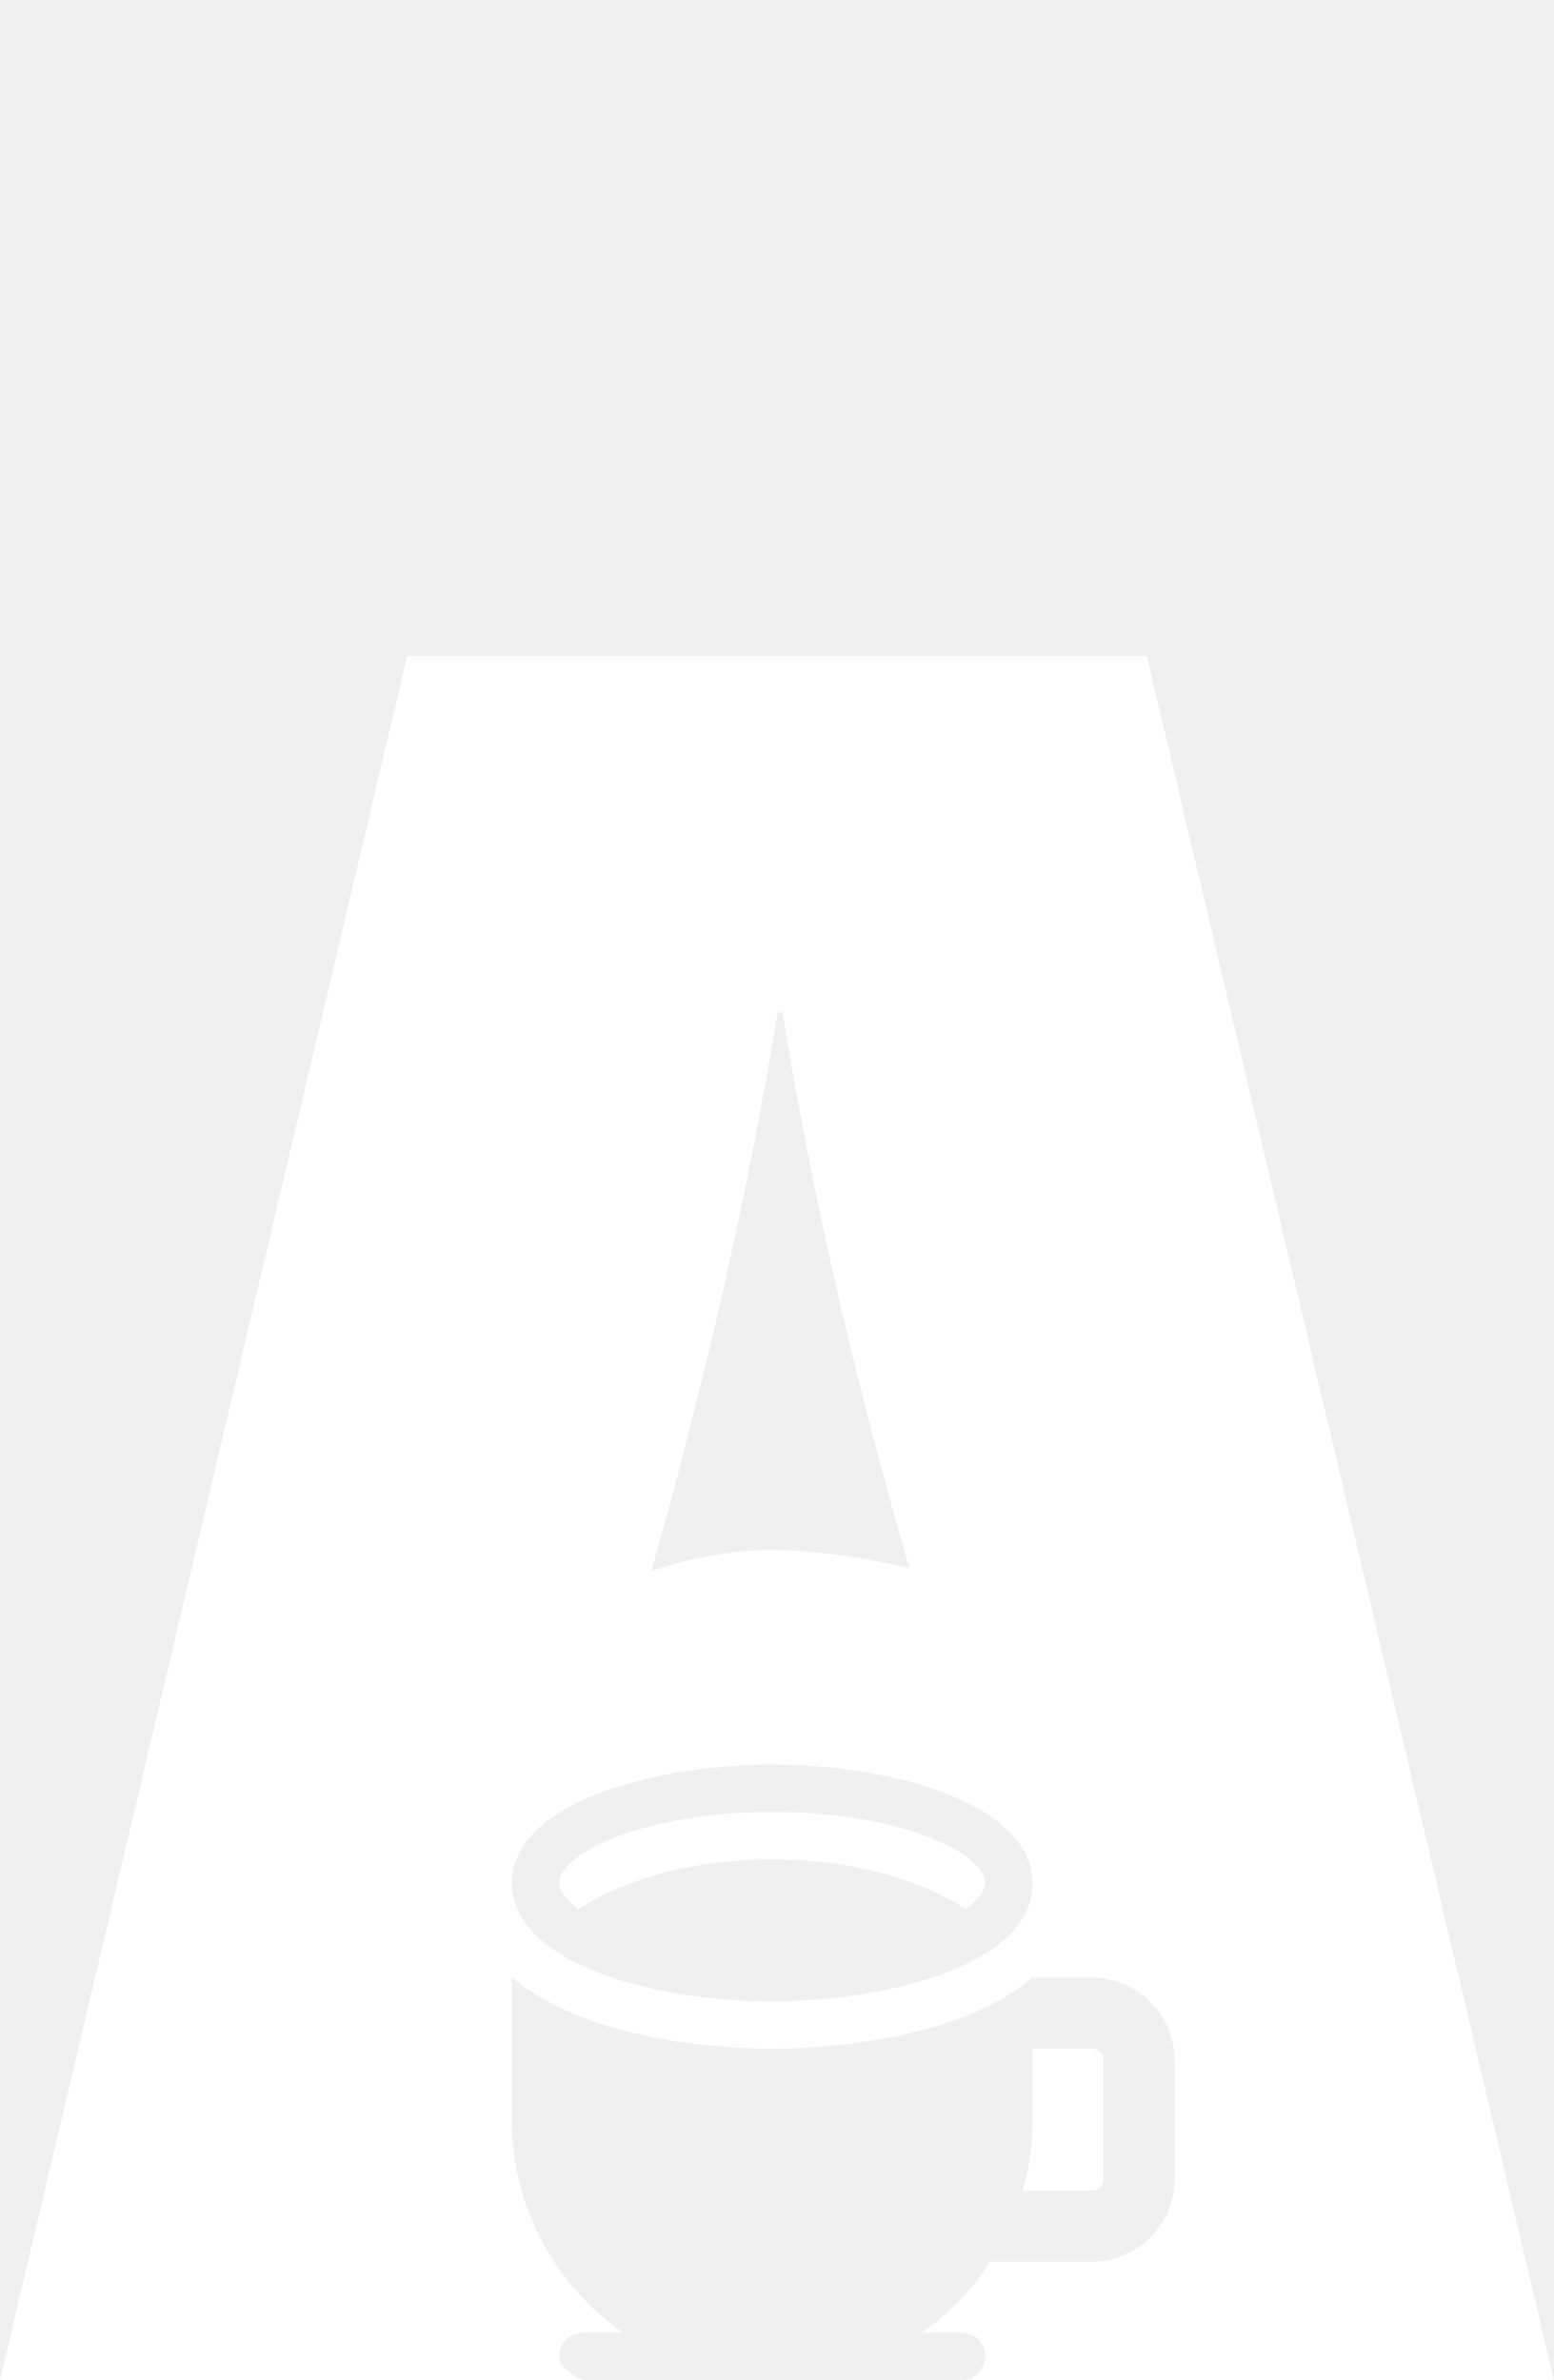
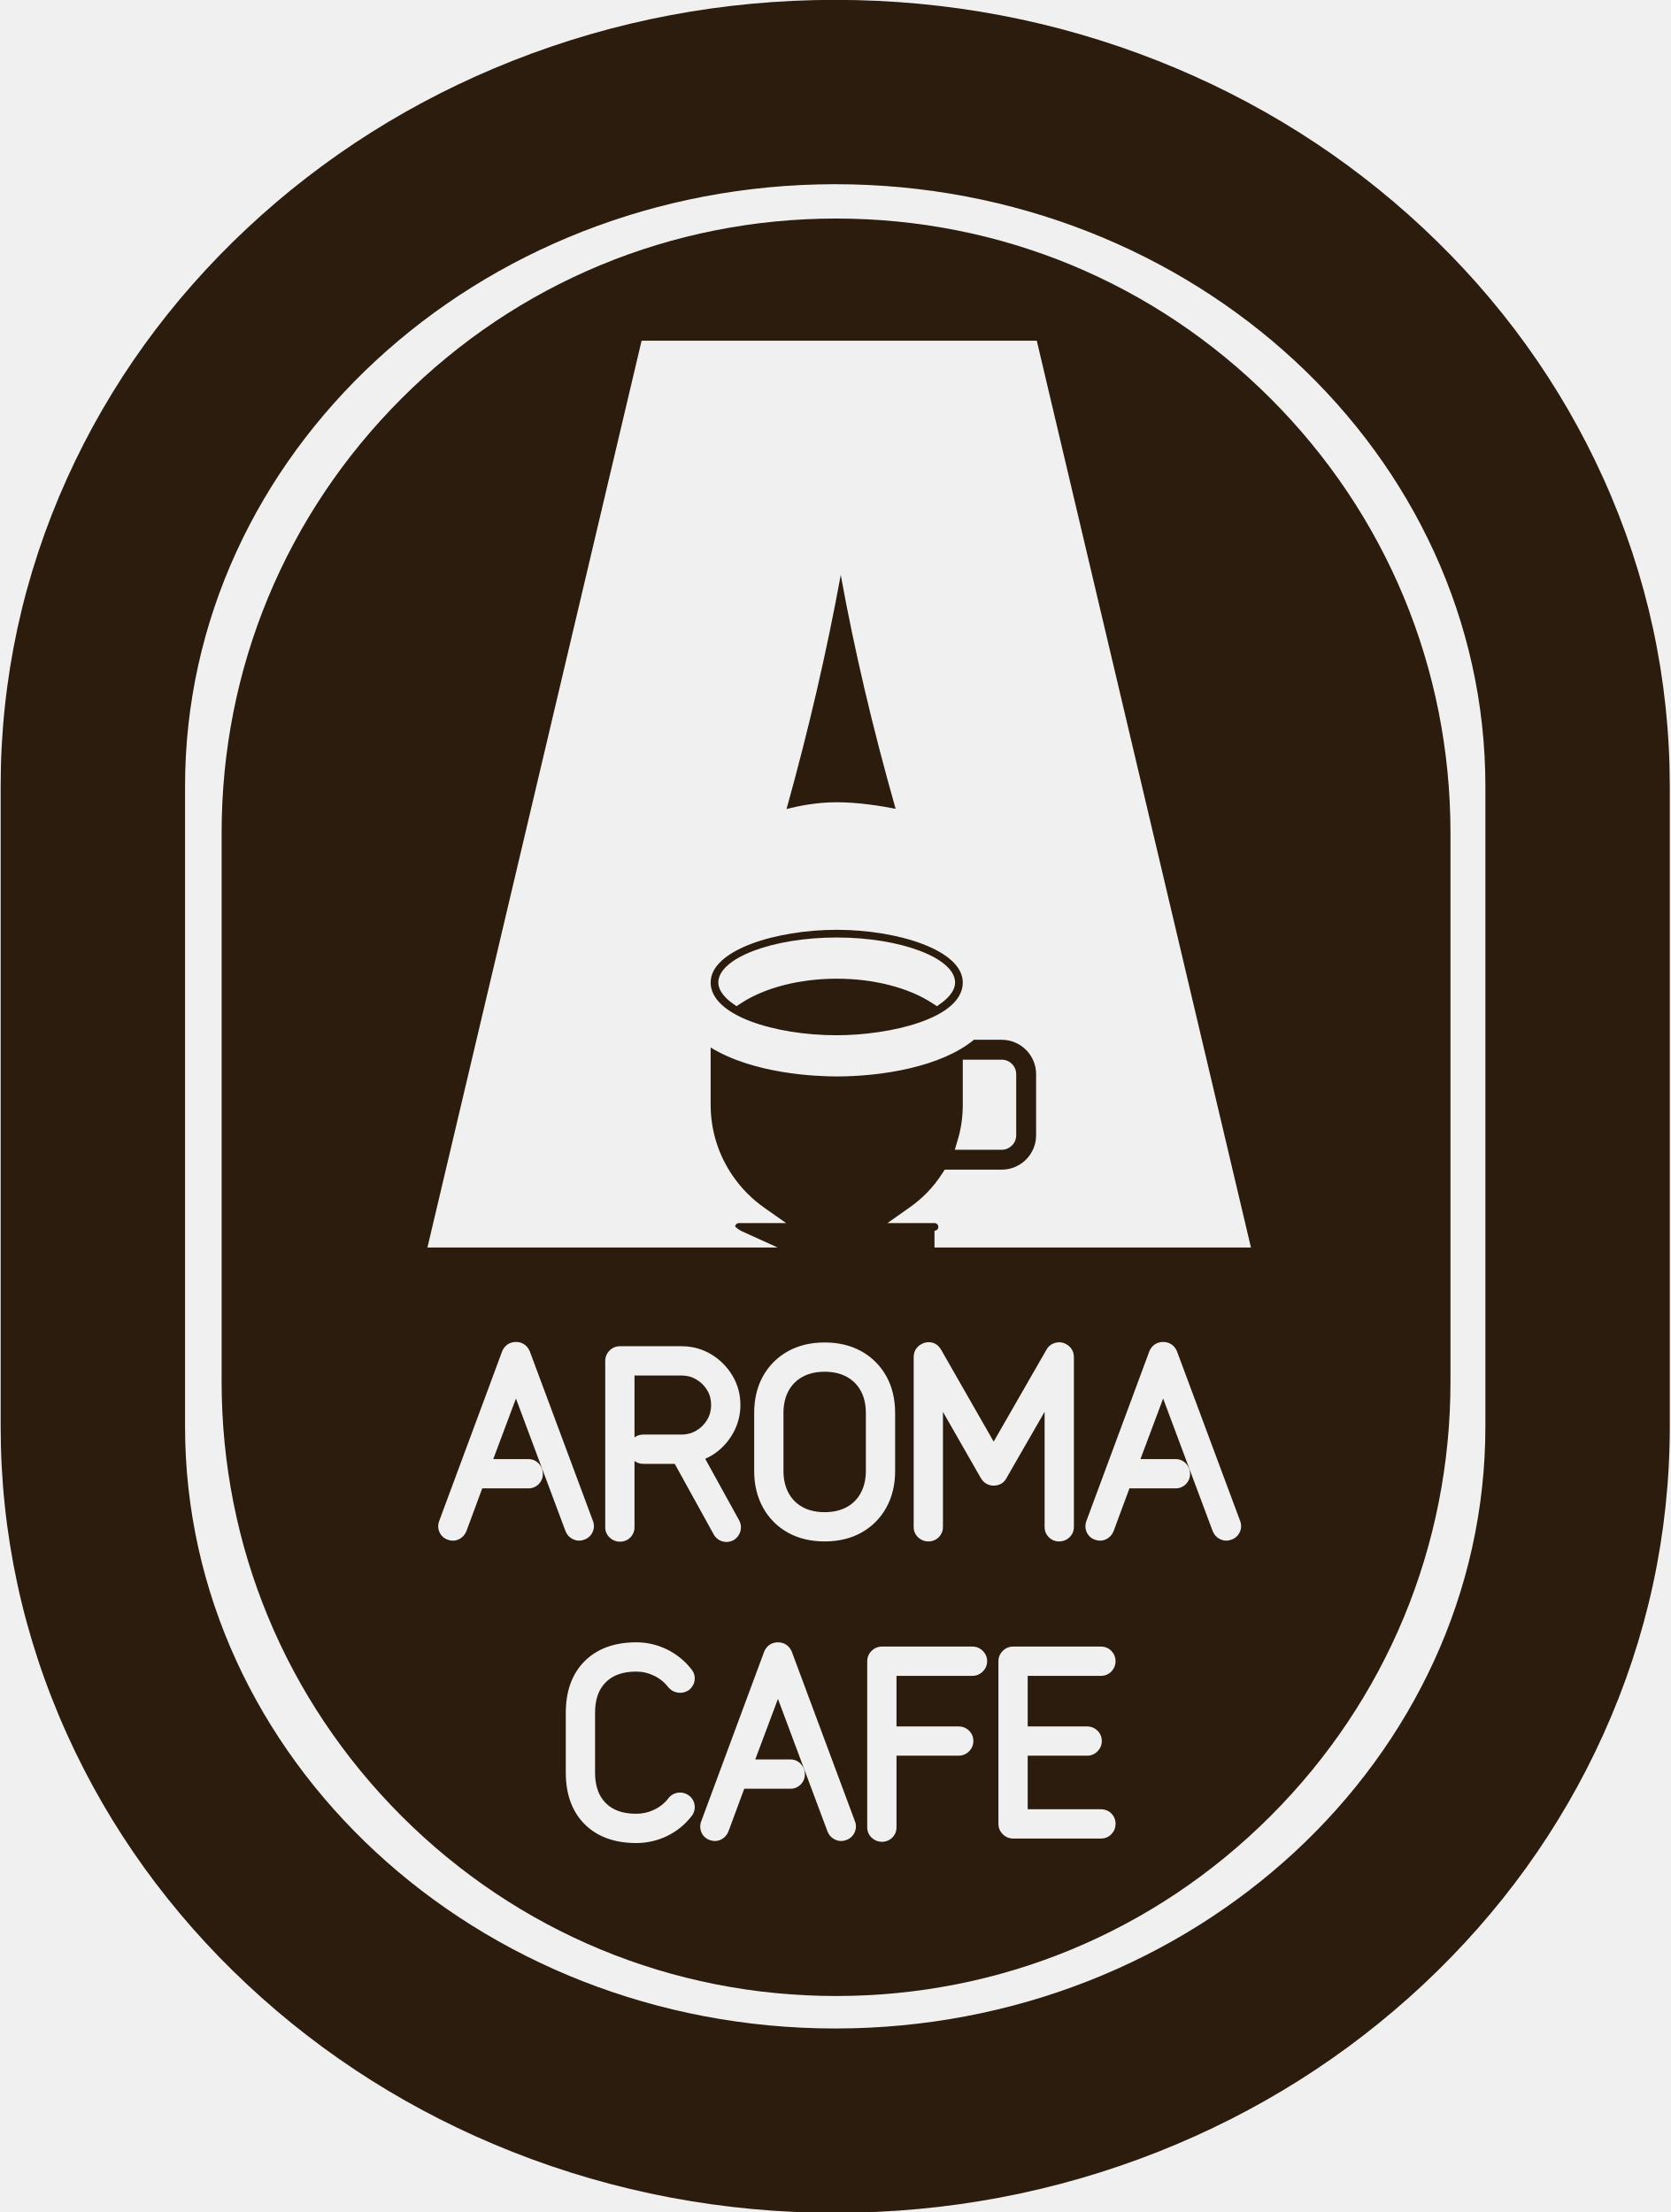
- <svg xmlns="http://www.w3.org/2000/svg" version="1.1" id="Layer_1" x="0px" y="0px" width="382.921px" height="586.609px" viewBox="0 0 382.921 586.609" enable-background="new 0 0 382.921 586.609" xml:space="preserve" fill="#fff">
+ <svg xmlns="http://www.w3.org/2000/svg" version="1.1" id="Layer_1" x="0px" y="0px" width="797.331px" height="1055.999px" viewBox="0 0 797.331 1055.999" enable-background="new 0 0 797.331 1055.999" xml:space="preserve">
  <g id="Layer_1_1_" display="none">
</g>
  <g>
-     <path d="M271.944,537.026V507.86c0-1.633-1.285-2.916-2.918-2.916h-14.582v17.499c0,6.066-0.816,11.958-2.451,17.5h17.033   C270.659,539.943,271.944,538.659,271.944,537.026z" />
-     <path d="M282.601,161.721H100.32L0,586.609h126.871h1.084h8.082h6.875h0.699c0,0-5.834-2.608-5.834-5.833s2.609-5.834,5.834-5.834   h9.867c-6.252-4.393-11.688-9.869-16.033-16.154c-7.142-10.33-11.334-22.847-11.334-36.345v-35.116   c15.759,13.334,43.428,17.617,64.166,17.617c24.062,0,50.758-5.684,63.991-17.5c0.059,0,0.117-0.059,0.176-0.117v0.117h14.582   c11.258,0,20.416,9.158,20.416,20.416v29.166c0,11.258-9.158,20.416-20.416,20.416h-21.989h-1.83h-1.204   c-4.777,7.35-10.039,12.68-16.879,17.5h9.82c3.225,0,5.832,2.609,5.832,5.834s-2.607,5.833-5.832,5.833h1.344h7.875h8.992h1.882   h125.885L282.601,161.721z M160.698,386.518c13.268-46.714,23.578-92.381,30.927-137.003h1.225   c6.938,43.334,17.349,89.002,31.234,137.003c0,0-17.796-4.464-33.807-4.464s-29.579,5.167-29.579,5.167V386.518z M190.277,493.276   c-31.455,0-64.166-10.258-64.166-29.166c0-18.945,33.058-29.166,64.166-29.166c31.109,0,64.167,10.221,64.167,29.166   C254.444,484.929,216.772,493.276,190.277,493.276z" />
-     <path d="M190.277,446.61c-32.049,0-52.5,10.363-52.5,17.5c0,2.363,2.858,5.061,4.782,6.449   c12.03-7.842,29.139-12.282,47.718-12.282c18.58,0,35.69,4.44,47.721,12.284c1.926-1.393,4.777-4.084,4.777-6.451   C242.776,456.974,222.326,446.61,190.277,446.61z" />
+     <path fill="#2C1C0D" d="M404.125,657.292c-2.929-1.611-6.481-2.43-10.556-2.43c-4.076,0-7.628,0.817-10.557,2.431   c-2.895,1.595-5.077,3.777-6.67,6.67c-1.613,2.93-2.431,6.481-2.431,10.558v27.722c0,4.005,0.821,7.542,2.44,10.513   c1.594,2.929,3.772,5.125,6.661,6.715c2.929,1.614,6.48,2.432,10.558,2.432c4.077,0,7.628-0.818,10.557-2.432   c2.889-1.59,5.067-3.786,6.662-6.714c1.619-2.975,2.44-6.512,2.44-10.514V674.52c0-4.073-0.818-7.626-2.432-10.558   C409.203,661.07,407.021,658.887,404.125,657.292z" />
+     <path fill="#2C1C0D" d="M765.157,228.237c-20.247-44.778-49.169-84.935-85.963-119.354c-36.586-34.224-79.143-61.076-126.487-79.81   C503.852,9.743,452.006-0.058,398.61-0.058S293.369,9.743,244.514,29.073c-47.345,18.733-89.901,45.585-126.487,79.81   c-36.795,34.42-65.717,74.576-85.963,119.354c-21.068,46.596-31.75,96.099-31.75,147.135v305.591   c0,51.036,10.682,100.54,31.75,147.136c20.246,44.777,49.168,84.935,85.963,119.354c36.586,34.225,79.142,61.076,126.487,79.811   c48.856,19.33,100.702,29.131,154.097,29.131c53.396,0,105.24-9.801,154.097-29.131c47.346-18.734,89.902-45.586,126.487-79.811   c36.794-34.419,65.716-74.575,85.963-119.354c21.067-46.595,31.75-96.098,31.75-147.136V375.372   C796.907,324.334,786.225,274.832,765.157,228.237z M708.907,680.962c0,158.49-139.198,287.431-310.297,287.431   c-171.098,0-310.297-128.94-310.297-287.431V375.372c0-158.489,139.199-287.43,310.297-287.43   c171.099,0,310.297,128.94,310.297,287.43V680.962z" />
+     <path fill="#2C1C0D" d="M332.32,658.542c-2.139-1.27-4.461-1.888-7.097-1.888h-22.407v29.544c1.207-0.88,2.616-1.339,4.125-1.339   h18.282c2.639,0,4.96-0.617,7.097-1.888c2.184-1.297,3.877-2.99,5.177-5.178c1.271-2.139,1.888-4.461,1.888-7.097   c0-2.626-0.614-4.922-1.876-7.017C336.21,661.526,334.512,659.844,332.32,658.542z" />
+     <path fill="#2C1C0D" d="M399.006,104.331c-78.326,0-151.964,30.502-207.35,85.887c-55.385,55.385-85.887,129.023-85.887,207.35   v262.077c0,78.326,30.502,151.965,85.887,207.35c55.386,55.386,129.024,85.888,207.35,85.888s151.964-30.502,207.349-85.888   c55.386-55.385,85.888-129.023,85.888-207.35V397.567c0-78.327-30.502-151.965-85.888-207.35   C550.971,134.833,477.332,104.331,399.006,104.331z M252.216,696.569c1.918,0,3.631,0.749,4.955,2.166   c1.253,1.347,1.913,3.054,1.913,4.94c0,1.867-0.695,3.548-2.009,4.861c-1.311,1.312-2.992,2.007-4.858,2.007h-22.068l-7.556,20.429   c-0.683,1.705-1.885,3.027-3.478,3.824c-1.679,0.839-3.578,0.931-5.38,0.259c-1.855-0.608-3.286-1.925-4.041-3.725   c-0.72-1.705-0.738-3.542-0.047-5.308l30.062-81.063c1.196-2.74,3.578-4.312,6.533-4.312c2.951,0,5.332,1.569,6.531,4.307   l0.085,0.21l30.111,80.894c0.701,1.76,0.646,3.67-0.194,5.439c-0.801,1.69-2.201,2.939-3.959,3.535   c-0.779,0.312-1.59,0.47-2.414,0.47h0c-0.985,0-1.959-0.226-2.896-0.67c-1.672-0.79-2.923-2.128-3.616-3.866l-23.652-63.313   l-10.833,28.915H252.216z M289.099,860.785c3.433,3.433,8.195,5.102,14.557,5.102c3.008,0,5.808-0.636,8.56-1.943   c2.718-1.293,4.944-3.084,6.805-5.475c1.077-1.436,2.668-2.367,4.56-2.639c1.92-0.278,3.785,0.243,5.349,1.454   c1.479,1.11,2.421,2.812,2.607,4.752c0.179,1.905-0.375,3.672-1.601,5.125c-3.151,4.026-7.067,7.182-11.643,9.378   c-4.588,2.204-9.512,3.321-14.636,3.321c-10.379,0-18.667-3.027-24.636-8.998c-5.97-5.969-8.998-14.257-8.998-24.635v-28.558   c0-10.376,3.027-18.665,8.998-24.636c5.971-5.971,14.26-8.998,24.635-8.998c5.132,0,10.066,1.143,14.665,3.396   c4.566,2.238,8.473,5.409,11.616,9.426c1.23,1.46,1.783,3.211,1.598,5.074c-0.183,1.819-1.021,3.426-2.426,4.651l-0.41,0.313   c-1.521,1.015-3.319,1.428-5.114,1.171c-1.799-0.256-3.336-1.077-4.447-2.375l-0.118-0.145c-1.866-2.399-4.104-4.216-6.843-5.554   c-2.738-1.334-5.526-1.983-8.521-1.983c-6.363,0-11.125,1.669-14.557,5.102c-3.433,3.433-5.102,8.194-5.102,14.558v28.558   C283.998,852.589,285.667,857.351,289.099,860.785z M352.82,725.908c0.863,1.731,1.027,3.571,0.473,5.322   c-0.523,1.656-1.562,3.01-3.002,3.914l-0.336,0.189c-1.057,0.527-2.153,0.796-3.26,0.796h0c-0.698,0-1.393-0.108-2.065-0.321   c-1.736-0.548-3.128-1.691-4.024-3.308l-18.579-33.667h-15.084c-1.517,0-2.925-0.473-4.125-1.377v31.67   c0,1.863-0.693,3.543-2.005,4.857c-1.321,1.317-3.042,2.011-4.982,2.011c-1.811,0-3.477-0.661-4.818-1.911   c-1.419-1.324-2.168-3.038-2.168-4.957v-79.46c0-1.868,0.716-3.569,2.07-4.922c1.349-1.35,3.051-2.065,4.917-2.065h29.395   c5.178,0,9.954,1.3,14.197,3.862c4.167,2.521,7.557,5.91,10.077,10.076c2.563,4.245,3.863,8.981,3.863,14.079   c0,4.351-0.966,8.49-2.871,12.303c-1.88,3.761-4.466,6.997-7.684,9.618c-1.915,1.559-4.005,2.828-6.249,3.8L352.82,725.908z    M407.819,874.885c-0.801,1.69-2.201,2.939-3.959,3.535c-0.779,0.312-1.59,0.47-2.414,0.47h0c-0.985,0-1.959-0.226-2.896-0.67   c-1.672-0.79-2.923-2.128-3.616-3.866l-23.652-63.313l-10.833,28.915h16.813c1.918,0,3.631,0.749,4.955,2.166   c1.253,1.347,1.913,3.054,1.913,4.94c0,1.867-0.695,3.548-2.009,4.861c-1.311,1.312-2.992,2.007-4.858,2.007h-22.068l-7.556,20.429   c-0.683,1.705-1.885,3.027-3.478,3.824c-1.678,0.839-3.579,0.931-5.38,0.259c-1.855-0.608-3.286-1.925-4.041-3.725   c-0.72-1.705-0.738-3.542-0.047-5.308l30.062-81.063c1.196-2.74,3.578-4.312,6.533-4.312c2.951,0,5.332,1.569,6.531,4.307   l0.085,0.21l30.111,80.894C408.714,871.206,408.659,873.116,407.819,874.885z M393.569,735.875c-6.634,0-12.537-1.417-17.543-4.211   c-5.065-2.829-9.063-6.85-11.886-11.952c-2.79-5.038-4.204-10.917-4.204-17.471V674.52c0-6.638,1.417-12.541,4.212-17.544   c2.821-5.054,6.817-9.05,11.877-11.877c5.005-2.795,10.908-4.212,17.544-4.212s12.539,1.417,17.543,4.212   c5.058,2.825,9.054,6.821,11.878,11.878c2.795,5.006,4.212,10.908,4.212,17.543v27.722c0,6.551-1.415,12.429-4.204,17.471   c-2.825,5.104-6.824,9.125-11.886,11.951C406.106,734.458,400.204,735.875,393.569,735.875z M469.047,797.973   c-1.353,1.354-3.054,2.068-4.919,2.068H427.86v24.143h29.577c1.887,0,3.593,0.659,4.935,1.906c1.425,1.334,2.172,3.087,2.172,5.081   c0,1.863-0.714,3.563-2.064,4.917c-1.355,1.355-3.098,2.07-5.042,2.07H427.86v34.236c0,1.863-0.693,3.543-2.005,4.857   c-1.321,1.317-3.042,2.011-4.982,2.011c-1.811,0-3.477-0.661-4.818-1.911c-1.419-1.324-2.168-3.038-2.168-4.957v-79.341   c0-1.868,0.716-3.569,2.07-4.922c1.349-1.35,3.051-2.065,4.917-2.065h43.255c1.865,0,3.566,0.715,4.919,2.068   c1.353,1.35,2.068,3.052,2.068,4.919C471.115,794.919,470.4,796.621,469.047,797.973z M468.187,705.77l-0.063-0.108l-18.099-31.63   v54.976c0,1.863-0.693,3.543-2.006,4.857c-1.319,1.317-3.04,2.011-4.981,2.011c-1.811,0-3.477-0.66-4.818-1.91   c-1.421-1.327-2.169-3.04-2.169-4.958v-81.133c0-3.141,1.782-5.598,4.889-6.741l0.311-0.1c0.673-0.188,1.346-0.282,1.999-0.282   c2.437,0,4.519,1.257,5.864,3.538l25.118,43.932l25.155-43.811c0.79-1.508,2.059-2.604,3.677-3.176   c1.452-0.514,2.927-0.58,4.281-0.194l0.288,0.094c3.104,1.146,4.885,3.602,4.885,6.74v81.133c0,1.92-0.749,3.634-2.167,4.956   c-1.344,1.252-3.051,1.912-4.939,1.912c-1.865,0-3.546-0.694-4.859-2.009c-1.313-1.31-2.008-2.991-2.008-4.859V673.97   l-18.15,31.574c-1.166,2.345-3.402,3.685-6.169,3.685C471.701,709.229,469.558,708,468.187,705.77z M518.852,824.184   c1.809,0,3.474,0.659,4.815,1.906c1.424,1.334,2.172,3.087,2.172,5.081c0,1.863-0.714,3.563-2.064,4.917   c-1.355,1.355-3.057,2.07-4.923,2.07h-28.381v25.576h34.953c1.94,0,3.662,0.693,4.977,2.006c1.317,1.319,2.011,3.041,2.011,4.981   c0,1.813-0.661,3.479-1.912,4.819c-1.323,1.418-3.078,2.168-5.075,2.168h-41.94c-1.866,0-3.567-0.715-4.92-2.068   c-1.353-1.352-2.067-3.053-2.067-4.919v-77.668c0-1.866,0.715-3.567,2.067-4.919c1.353-1.354,3.054-2.068,4.92-2.068h41.94   c1.997,0,3.752,0.75,5.075,2.168c1.251,1.341,1.912,3.007,1.912,4.819c0,1.81-0.66,3.476-1.91,4.817   c-1.325,1.42-3.08,2.17-5.077,2.17h-34.953v24.143H518.852z M591.65,731.498c-0.801,1.69-2.201,2.938-3.959,3.535   c-0.779,0.312-1.591,0.47-2.415,0.47c-0.985,0-1.96-0.226-2.897-0.67c-1.672-0.791-2.923-2.128-3.615-3.866l-23.652-63.313   l-10.833,28.915h16.813c1.919,0,3.633,0.75,4.956,2.168c1.252,1.344,1.912,3.051,1.912,4.938c0,1.867-0.695,3.549-2.011,4.862   c-1.309,1.311-2.99,2.006-4.857,2.006h-22.068l-7.556,20.431c-0.683,1.704-1.886,3.025-3.478,3.822   c-1.679,0.84-3.577,0.932-5.38,0.259c-1.855-0.607-3.286-1.925-4.041-3.725c-0.721-1.705-0.738-3.542-0.048-5.307l30.063-81.066   c1.197-2.738,3.578-4.31,6.532-4.31c2.95,0,5.331,1.569,6.531,4.306l0.086,0.211l30.111,80.894   C592.546,727.818,592.489,729.728,591.65,731.498z M445.989,595.553v-8c1.01,0,1.832-0.822,1.832-1.833   c0-1.012-0.822-1.834-1.832-1.834h-22.44l10.315-7.27c6.589-4.643,11.471-9.704,15.83-16.41l1.183-1.82h27.194   c9.052,0,16.416-7.364,16.416-16.416v-29.166c0-9.052-7.364-16.416-16.416-16.416h-13.276c-15.572,12.879-43.833,17.5-65.472,17.5   c-9.453,0-39.42-1.083-60.166-13.826v27.325c0,12.236,3.674,24.018,10.624,34.07c4.092,5.919,9.153,11.018,15.042,15.156   l10.352,7.272h-22.518c-0.929,0-1.699,0.694-1.818,1.591c0.45,0.65,2.067,1.796,3.461,2.43l16.816,7.642l-167.125,0.005   L306.2,162.665h188.612l0.727,3.081l101.482,429.808H445.989z M455.688,548.887l1.514-5.132c1.519-5.146,2.288-10.653,2.288-16.368   v-21.499h18.582c3.814,0,6.918,3.103,6.918,6.916v29.166c0,3.814-3.104,6.917-6.918,6.917H455.688z" />
+     <path fill="#2C1C0D" d="M399.323,443.888c-28.936,0-60.166,9.622-60.166,25.166c0,15.753,30.591,25.166,60.166,25.166   c24.983,0,60.167-7.808,60.167-25.166C459.489,453.51,428.258,443.888,399.323,443.888z M449.388,478.747l-2.227,1.61l-2.302-1.501   c-11.342-7.394-27.939-11.635-45.537-11.635c-17.595,0-34.191,4.24-45.534,11.633l-2.299,1.499l-2.226-1.606   c-1.937-1.397-6.441-5.141-6.441-9.692c0-11.654,25.874-21.5,56.5-21.5c30.625,0,56.499,9.846,56.499,21.5   C455.821,473.603,451.322,477.348,449.388,478.747z" />
+     <path fill="#2C1C0D" d="M427.438,386.122c-10.953-38.574-19.732-76.017-26.185-111.652c-6.668,36.494-15.349,73.981-25.886,111.776   c5.726-1.51,14.392-3.248,23.956-3.248C409.705,382.998,420.654,384.778,427.438,386.122z" />
  </g>
</svg>
